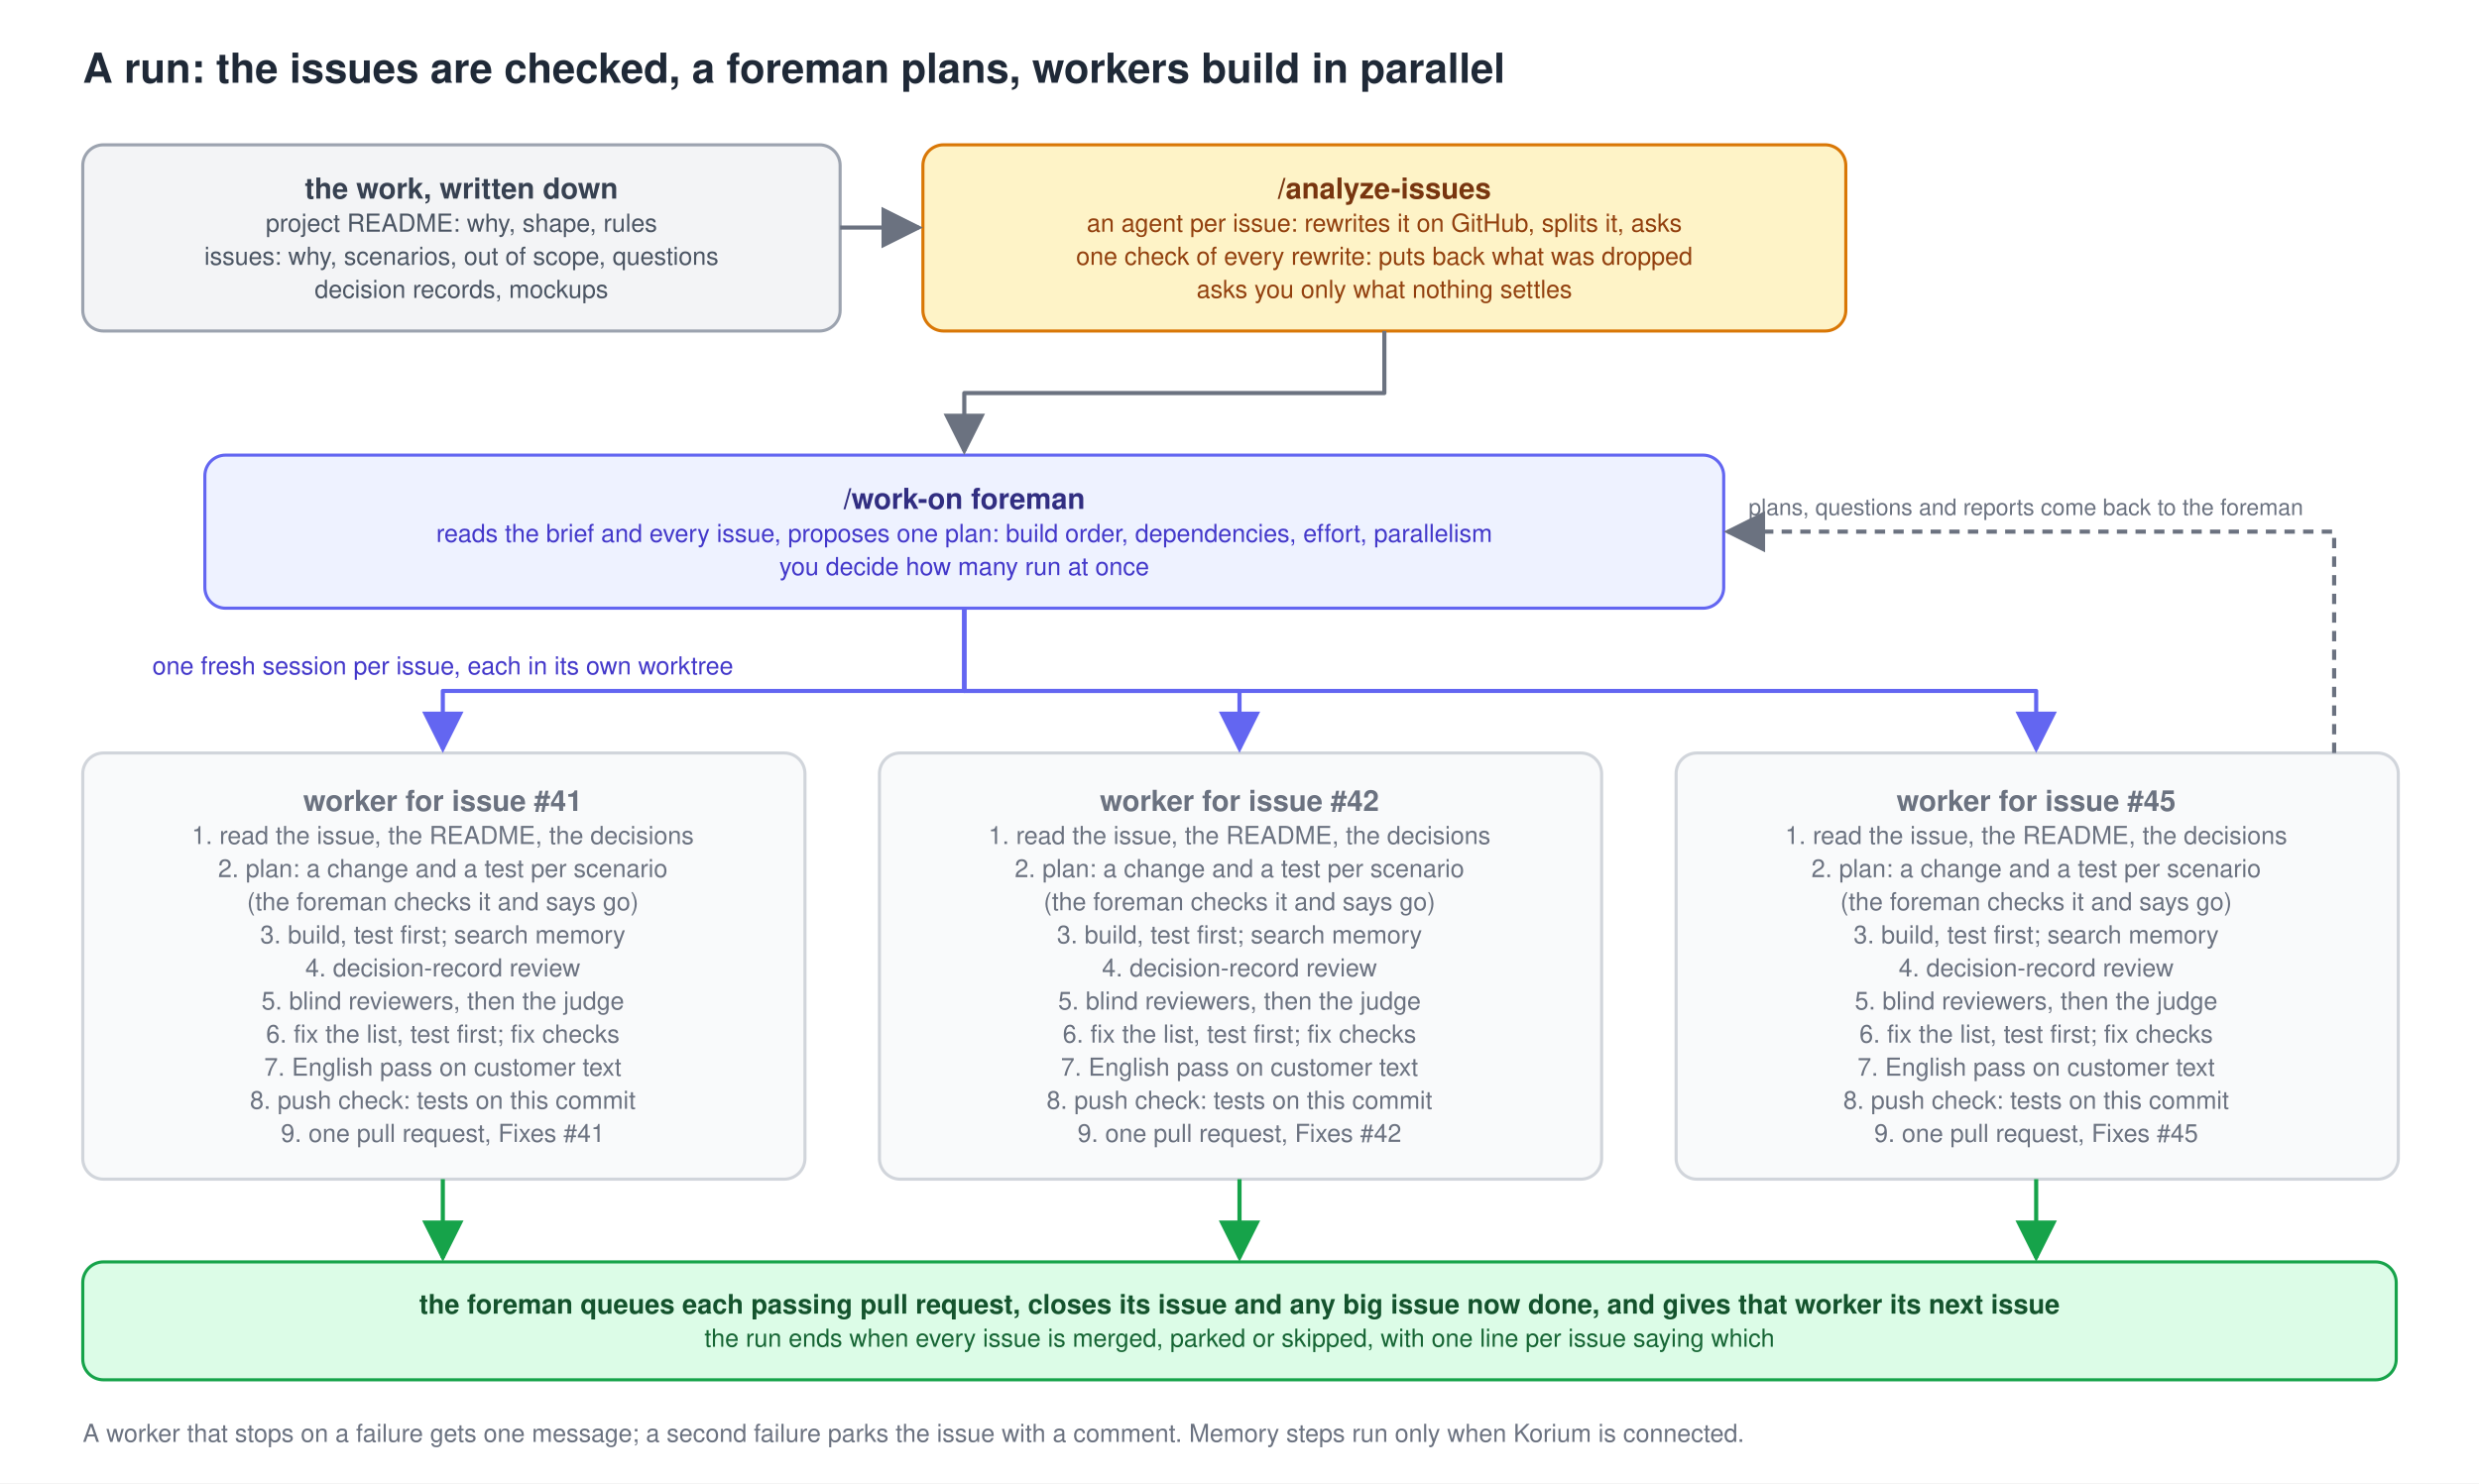
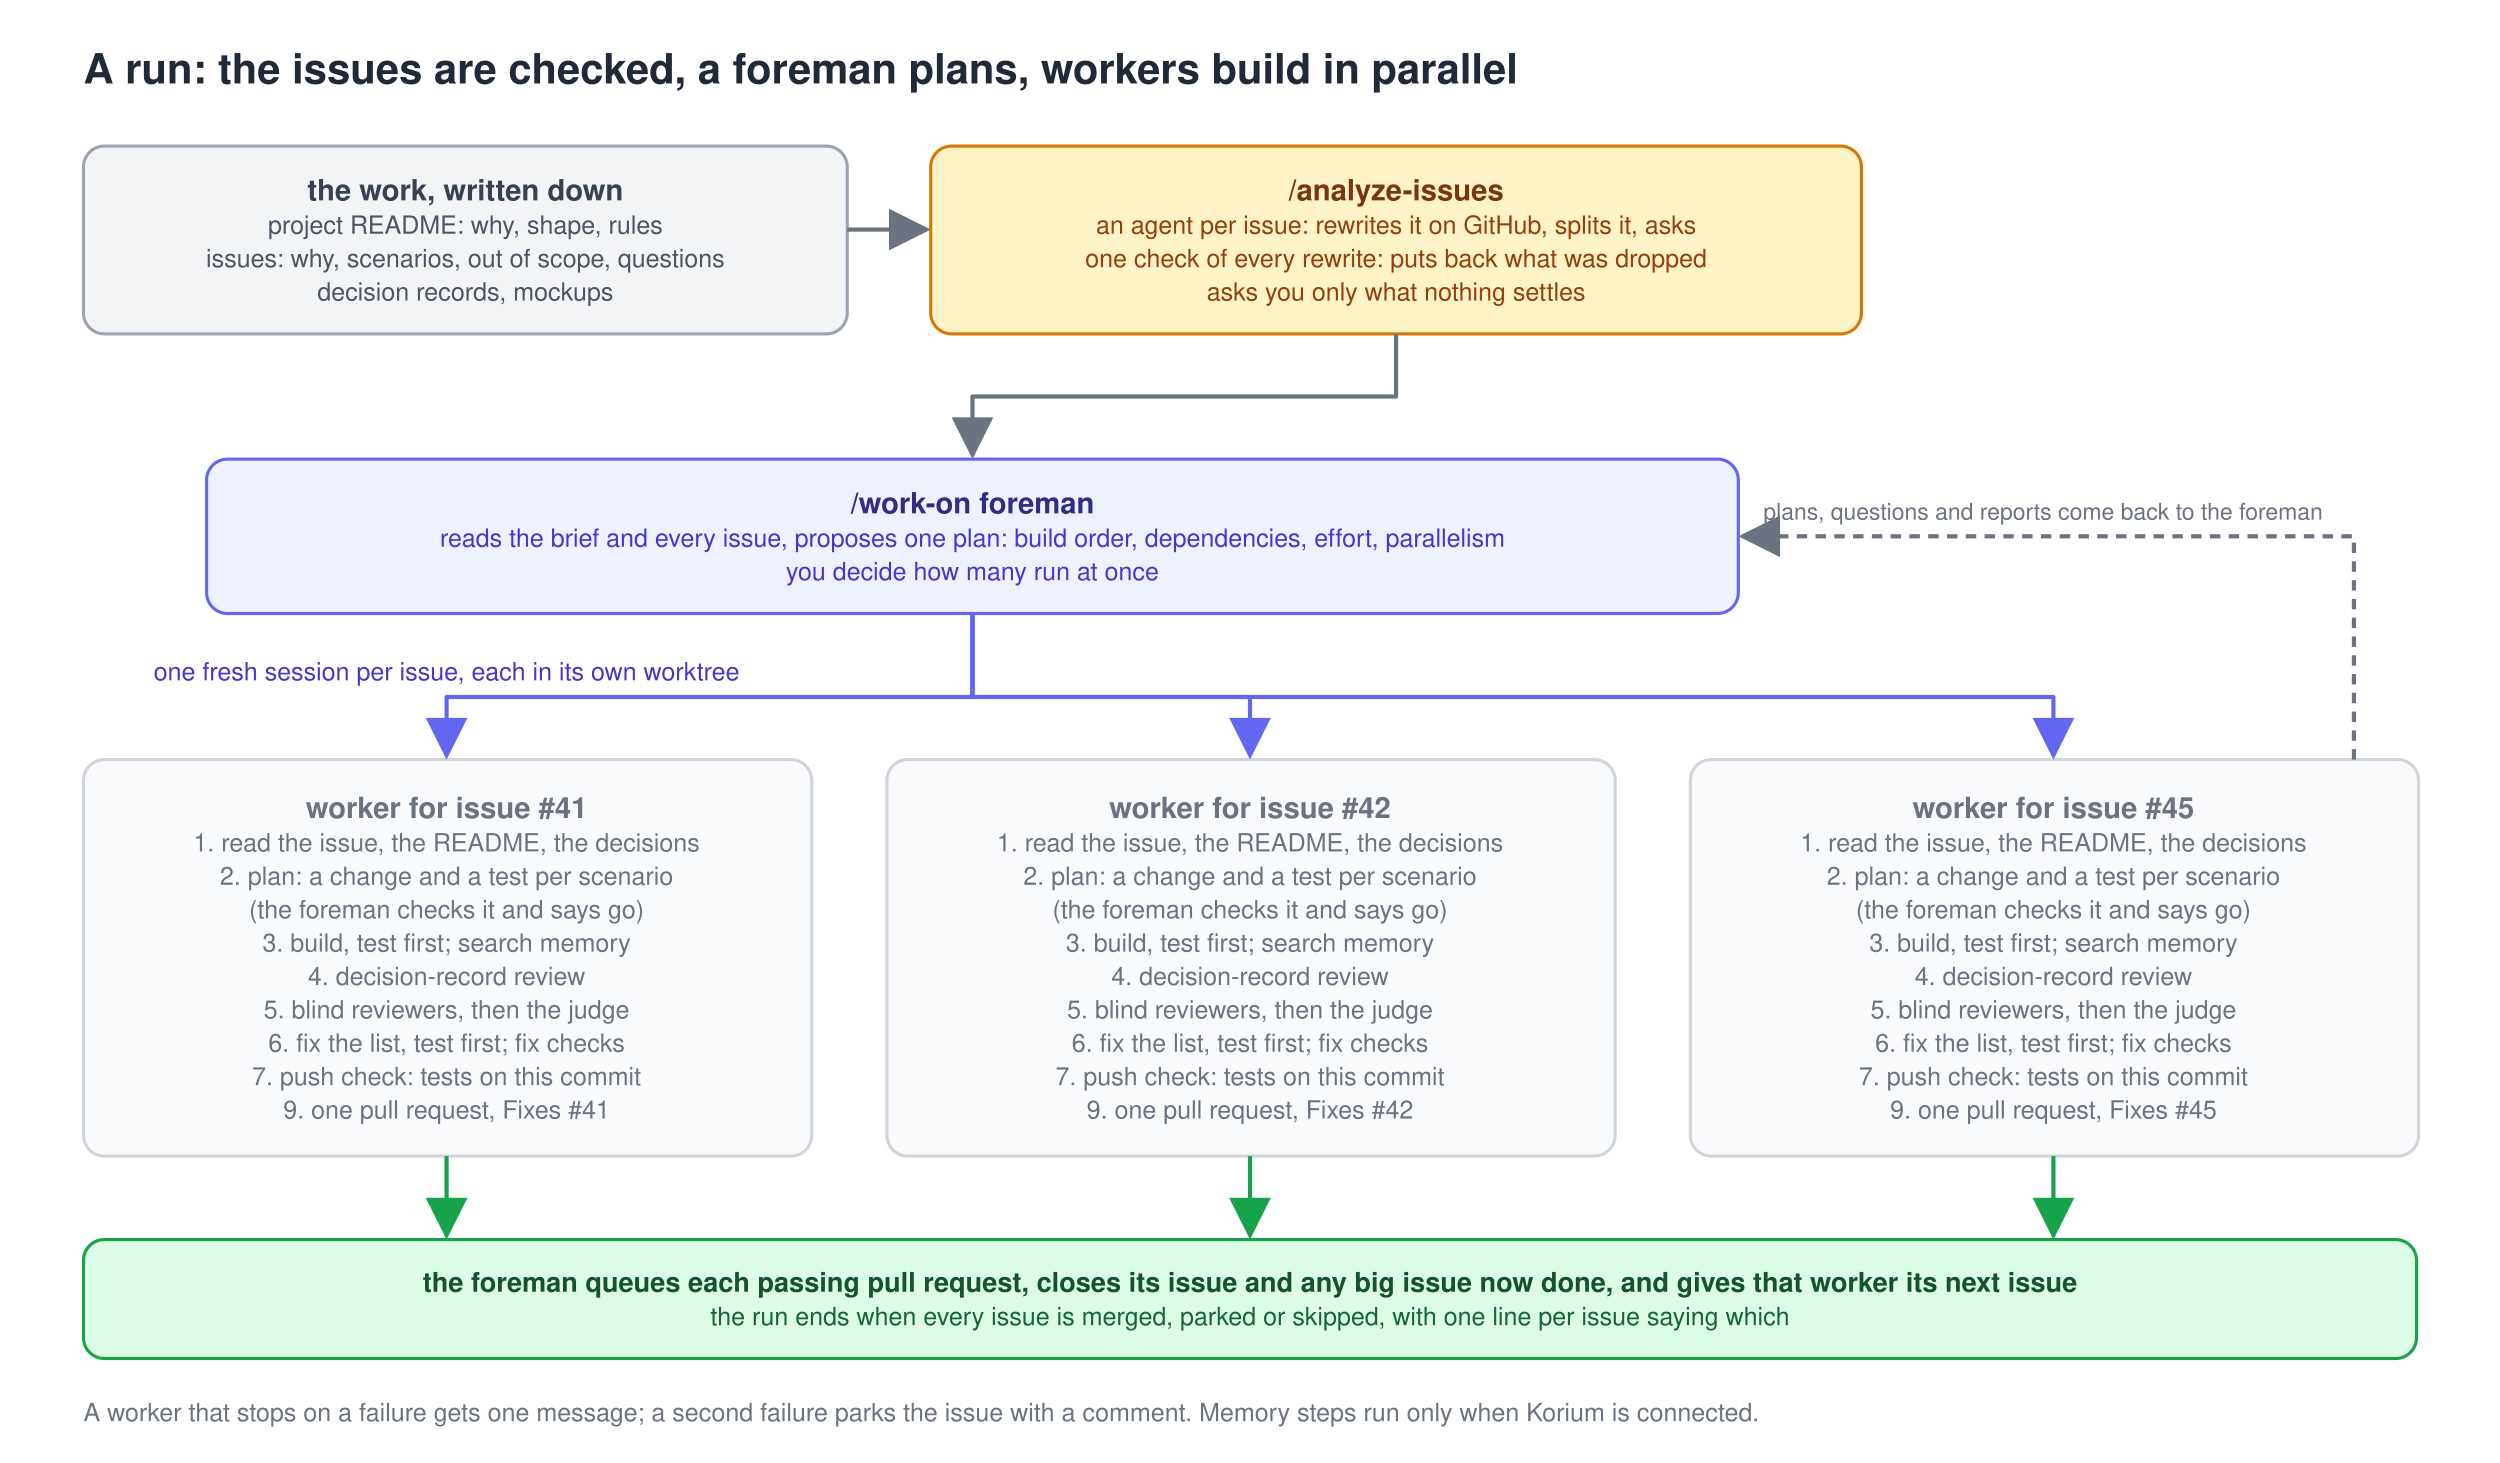
- <svg xmlns="http://www.w3.org/2000/svg" width="1198" height="717" viewBox="0 0 1198 717" font-family="-apple-system, Segoe UI, Helvetica, Arial, sans-serif" font-size="14">
-   <rect width="1198" height="717" fill="#ffffff" />
+ <svg xmlns="http://www.w3.org/2000/svg" width="1198" height="701" viewBox="0 0 1198 701" font-family="-apple-system, Segoe UI, Helvetica, Arial, sans-serif" font-size="14">
+   <rect width="1198" height="701" fill="#ffffff" />
  <defs>
    <marker id="m16a34a" markerWidth="10" markerHeight="10" refX="9" refY="5" orient="auto">
      <path d="M0,0 L10,5 L0,10 z" fill="#16a34a" />
    </marker>
    <marker id="m6366f1" markerWidth="10" markerHeight="10" refX="9" refY="5" orient="auto">
      <path d="M0,0 L10,5 L0,10 z" fill="#6366f1" />
    </marker>
    <marker id="m6b7280" markerWidth="10" markerHeight="10" refX="9" refY="5" orient="auto">
      <path d="M0,0 L10,5 L0,10 z" fill="#6b7280" />
    </marker>
    <marker id="md97706" markerWidth="10" markerHeight="10" refX="9" refY="5" orient="auto">
      <path d="M0,0 L10,5 L0,10 z" fill="#d97706" />
    </marker>
    <marker id="mdb2777" markerWidth="10" markerHeight="10" refX="9" refY="5" orient="auto">
      <path d="M0,0 L10,5 L0,10 z" fill="#db2777" />
    </marker>
    <marker id="mdc2626" markerWidth="10" markerHeight="10" refX="9" refY="5" orient="auto">
      <path d="M0,0 L10,5 L0,10 z" fill="#dc2626" />
    </marker>
  </defs>
  <text x="40" y="40" text-anchor="start" font-size="20" font-weight="600" fill="#1f2937">A run: the issues are checked, a foreman plans, workers build in parallel</text>
  <rect x="40" y="70" width="366" height="90" rx="10" fill="#f3f4f6" stroke="#9ca3af" stroke-width="1.5" />
  <text x="223" y="96" text-anchor="middle" font-size="14" font-weight="600" fill="#374151">the work, written down</text>
  <text x="223" y="112" text-anchor="middle" font-size="12" fill="#4b5563">project README: why, shape, rules</text>
  <text x="223" y="128" text-anchor="middle" font-size="12" fill="#4b5563">issues: why, scenarios, out of scope, questions</text>
  <text x="223" y="144" text-anchor="middle" font-size="12" fill="#4b5563">decision records, mockups</text>
  <rect x="446" y="70" width="446" height="90" rx="10" fill="#fef3c7" stroke="#d97706" stroke-width="1.5" />
  <text x="669" y="96" text-anchor="middle" font-size="14" font-weight="600" fill="#78350f">/analyze-issues</text>
  <text x="669" y="112" text-anchor="middle" font-size="12" fill="#92400e">an agent per issue: rewrites it on GitHub, splits it, asks</text>
  <text x="669" y="128" text-anchor="middle" font-size="12" fill="#92400e">one check of every rewrite: puts back what was dropped</text>
  <text x="669" y="144" text-anchor="middle" font-size="12" fill="#92400e">asks you only what nothing settles</text>
  <line x1="406" y1="110" x2="444" y2="110" stroke="#6b7280" stroke-width="2" marker-end="url(#m6b7280)" />
  <rect x="99" y="220" width="734" height="74" rx="10" fill="#eef2ff" stroke="#6366f1" stroke-width="1.5" />
  <text x="466" y="246" text-anchor="middle" font-size="14" font-weight="600" fill="#312e81">/work-on foreman</text>
  <text x="466" y="262" text-anchor="middle" font-size="12" fill="#4338ca">reads the brief and every issue, proposes one plan: build order, dependencies, effort, parallelism</text>
  <text x="466" y="278" text-anchor="middle" font-size="12" fill="#4338ca">you decide how many run at once</text>
  <path d="M 669 160 L 669 190 L 466 190 L 466 218" fill="none" stroke="#6b7280" stroke-width="2" stroke-linejoin="round" marker-end="url(#m6b7280)" />
-   <rect x="40" y="364" width="349" height="206" rx="10" fill="#f9fafb" stroke="#d1d5db" stroke-width="1.5" />
+   <rect x="40" y="364" width="349" height="190" rx="10" fill="#f9fafb" stroke="#d1d5db" stroke-width="1.5" />
  <text x="214" y="392" text-anchor="middle" font-size="14" font-weight="600" fill="#6b7280">worker for issue #41</text>
  <text x="214" y="408" text-anchor="middle" font-size="12" fill="#6b7280">1. read the issue, the README, the decisions</text>
  <text x="214" y="424" text-anchor="middle" font-size="12" fill="#6b7280">2. plan: a change and a test per scenario</text>
  <text x="214" y="440" text-anchor="middle" font-size="12" fill="#6b7280">   (the foreman checks it and says go)</text>
  <text x="214" y="456" text-anchor="middle" font-size="12" fill="#6b7280">3. build, test first; search memory</text>
  <text x="214" y="472" text-anchor="middle" font-size="12" fill="#6b7280">4. decision-record review</text>
  <text x="214" y="488" text-anchor="middle" font-size="12" fill="#6b7280">5. blind reviewers, then the judge</text>
  <text x="214" y="504" text-anchor="middle" font-size="12" fill="#6b7280">6. fix the list, test first; fix checks</text>
-   <text x="214" y="520" text-anchor="middle" font-size="12" fill="#6b7280">7. English pass on customer text</text>
-   <text x="214" y="536" text-anchor="middle" font-size="12" fill="#6b7280">8. push check: tests on this commit</text>
-   <text x="214" y="552" text-anchor="middle" font-size="12" fill="#6b7280">9. one pull request, Fixes #41</text>
-   <rect x="425" y="364" width="349" height="206" rx="10" fill="#f9fafb" stroke="#d1d5db" stroke-width="1.5" />
+   <text x="214" y="520" text-anchor="middle" font-size="12" fill="#6b7280">7. push check: tests on this commit</text>
+   <text x="214" y="536" text-anchor="middle" font-size="12" fill="#6b7280">9. one pull request, Fixes #41</text>
+   <rect x="425" y="364" width="349" height="190" rx="10" fill="#f9fafb" stroke="#d1d5db" stroke-width="1.5" />
  <text x="599" y="392" text-anchor="middle" font-size="14" font-weight="600" fill="#6b7280">worker for issue #42</text>
  <text x="599" y="408" text-anchor="middle" font-size="12" fill="#6b7280">1. read the issue, the README, the decisions</text>
  <text x="599" y="424" text-anchor="middle" font-size="12" fill="#6b7280">2. plan: a change and a test per scenario</text>
  <text x="599" y="440" text-anchor="middle" font-size="12" fill="#6b7280">   (the foreman checks it and says go)</text>
  <text x="599" y="456" text-anchor="middle" font-size="12" fill="#6b7280">3. build, test first; search memory</text>
  <text x="599" y="472" text-anchor="middle" font-size="12" fill="#6b7280">4. decision-record review</text>
  <text x="599" y="488" text-anchor="middle" font-size="12" fill="#6b7280">5. blind reviewers, then the judge</text>
  <text x="599" y="504" text-anchor="middle" font-size="12" fill="#6b7280">6. fix the list, test first; fix checks</text>
-   <text x="599" y="520" text-anchor="middle" font-size="12" fill="#6b7280">7. English pass on customer text</text>
-   <text x="599" y="536" text-anchor="middle" font-size="12" fill="#6b7280">8. push check: tests on this commit</text>
-   <text x="599" y="552" text-anchor="middle" font-size="12" fill="#6b7280">9. one pull request, Fixes #42</text>
-   <rect x="810" y="364" width="349" height="206" rx="10" fill="#f9fafb" stroke="#d1d5db" stroke-width="1.5" />
+   <text x="599" y="520" text-anchor="middle" font-size="12" fill="#6b7280">7. push check: tests on this commit</text>
+   <text x="599" y="536" text-anchor="middle" font-size="12" fill="#6b7280">9. one pull request, Fixes #42</text>
+   <rect x="810" y="364" width="349" height="190" rx="10" fill="#f9fafb" stroke="#d1d5db" stroke-width="1.5" />
  <text x="984" y="392" text-anchor="middle" font-size="14" font-weight="600" fill="#6b7280">worker for issue #45</text>
  <text x="984" y="408" text-anchor="middle" font-size="12" fill="#6b7280">1. read the issue, the README, the decisions</text>
  <text x="984" y="424" text-anchor="middle" font-size="12" fill="#6b7280">2. plan: a change and a test per scenario</text>
  <text x="984" y="440" text-anchor="middle" font-size="12" fill="#6b7280">   (the foreman checks it and says go)</text>
  <text x="984" y="456" text-anchor="middle" font-size="12" fill="#6b7280">3. build, test first; search memory</text>
  <text x="984" y="472" text-anchor="middle" font-size="12" fill="#6b7280">4. decision-record review</text>
  <text x="984" y="488" text-anchor="middle" font-size="12" fill="#6b7280">5. blind reviewers, then the judge</text>
  <text x="984" y="504" text-anchor="middle" font-size="12" fill="#6b7280">6. fix the list, test first; fix checks</text>
-   <text x="984" y="520" text-anchor="middle" font-size="12" fill="#6b7280">7. English pass on customer text</text>
-   <text x="984" y="536" text-anchor="middle" font-size="12" fill="#6b7280">8. push check: tests on this commit</text>
-   <text x="984" y="552" text-anchor="middle" font-size="12" fill="#6b7280">9. one pull request, Fixes #45</text>
+   <text x="984" y="520" text-anchor="middle" font-size="12" fill="#6b7280">7. push check: tests on this commit</text>
+   <text x="984" y="536" text-anchor="middle" font-size="12" fill="#6b7280">9. one pull request, Fixes #45</text>
  <path d="M 466 294 L 466 334 L 214 334 L 214 362" fill="none" stroke="#6366f1" stroke-width="2" stroke-linejoin="round" marker-end="url(#m6366f1)" />
  <path d="M 466 294 L 466 334 L 599 334 L 599 362" fill="none" stroke="#6366f1" stroke-width="2" stroke-linejoin="round" marker-end="url(#m6366f1)" />
  <path d="M 466 294 L 466 334 L 984 334 L 984 362" fill="none" stroke="#6366f1" stroke-width="2" stroke-linejoin="round" marker-end="url(#m6366f1)" />
  <text x="214" y="326" text-anchor="middle" font-size="12" fill="#4338ca">one fresh session per issue, each in its own worktree</text>
  <path d="M 1128 364 L 1128 257 L 835 257" fill="none" stroke="#6b7280" stroke-width="2" stroke-linejoin="round" stroke-dasharray="5 4" marker-end="url(#m6b7280)" />
  <text x="845" y="249" text-anchor="start" font-size="11" fill="#6b7280">plans, questions and reports come back to the foreman</text>
-   <rect x="40" y="610" width="1118" height="57" rx="10" fill="#dcfce7" stroke="#16a34a" stroke-width="1.5" />
-   <text x="599" y="635" text-anchor="middle" font-size="13" font-weight="600" fill="#14532d">the foreman queues each passing pull request, closes its issue and any big issue now done, and gives that worker its next issue</text>
-   <text x="599" y="651" text-anchor="middle" font-size="12" fill="#166534">the run ends when every issue is merged, parked or skipped, with one line per issue saying which</text>
-   <line x1="214" y1="570" x2="214" y2="608" stroke="#16a34a" stroke-width="2" marker-end="url(#m16a34a)" />
-   <line x1="599" y1="570" x2="599" y2="608" stroke="#16a34a" stroke-width="2" marker-end="url(#m16a34a)" />
-   <line x1="984" y1="570" x2="984" y2="608" stroke="#16a34a" stroke-width="2" marker-end="url(#m16a34a)" />
-   <text x="40" y="697" text-anchor="start" font-size="12" fill="#6b7280">A worker that stops on a failure gets one message; a second failure parks the issue with a comment. Memory steps run only when Korium is connected.</text>
+   <rect x="40" y="594" width="1118" height="57" rx="10" fill="#dcfce7" stroke="#16a34a" stroke-width="1.5" />
+   <text x="599" y="619" text-anchor="middle" font-size="13" font-weight="600" fill="#14532d">the foreman queues each passing pull request, closes its issue and any big issue now done, and gives that worker its next issue</text>
+   <text x="599" y="635" text-anchor="middle" font-size="12" fill="#166534">the run ends when every issue is merged, parked or skipped, with one line per issue saying which</text>
+   <line x1="214" y1="554" x2="214" y2="592" stroke="#16a34a" stroke-width="2" marker-end="url(#m16a34a)" />
+   <line x1="599" y1="554" x2="599" y2="592" stroke="#16a34a" stroke-width="2" marker-end="url(#m16a34a)" />
+   <line x1="984" y1="554" x2="984" y2="592" stroke="#16a34a" stroke-width="2" marker-end="url(#m16a34a)" />
+   <text x="40" y="681" text-anchor="start" font-size="12" fill="#6b7280">A worker that stops on a failure gets one message; a second failure parks the issue with a comment. Memory steps run only when Korium is connected.</text>
</svg>
